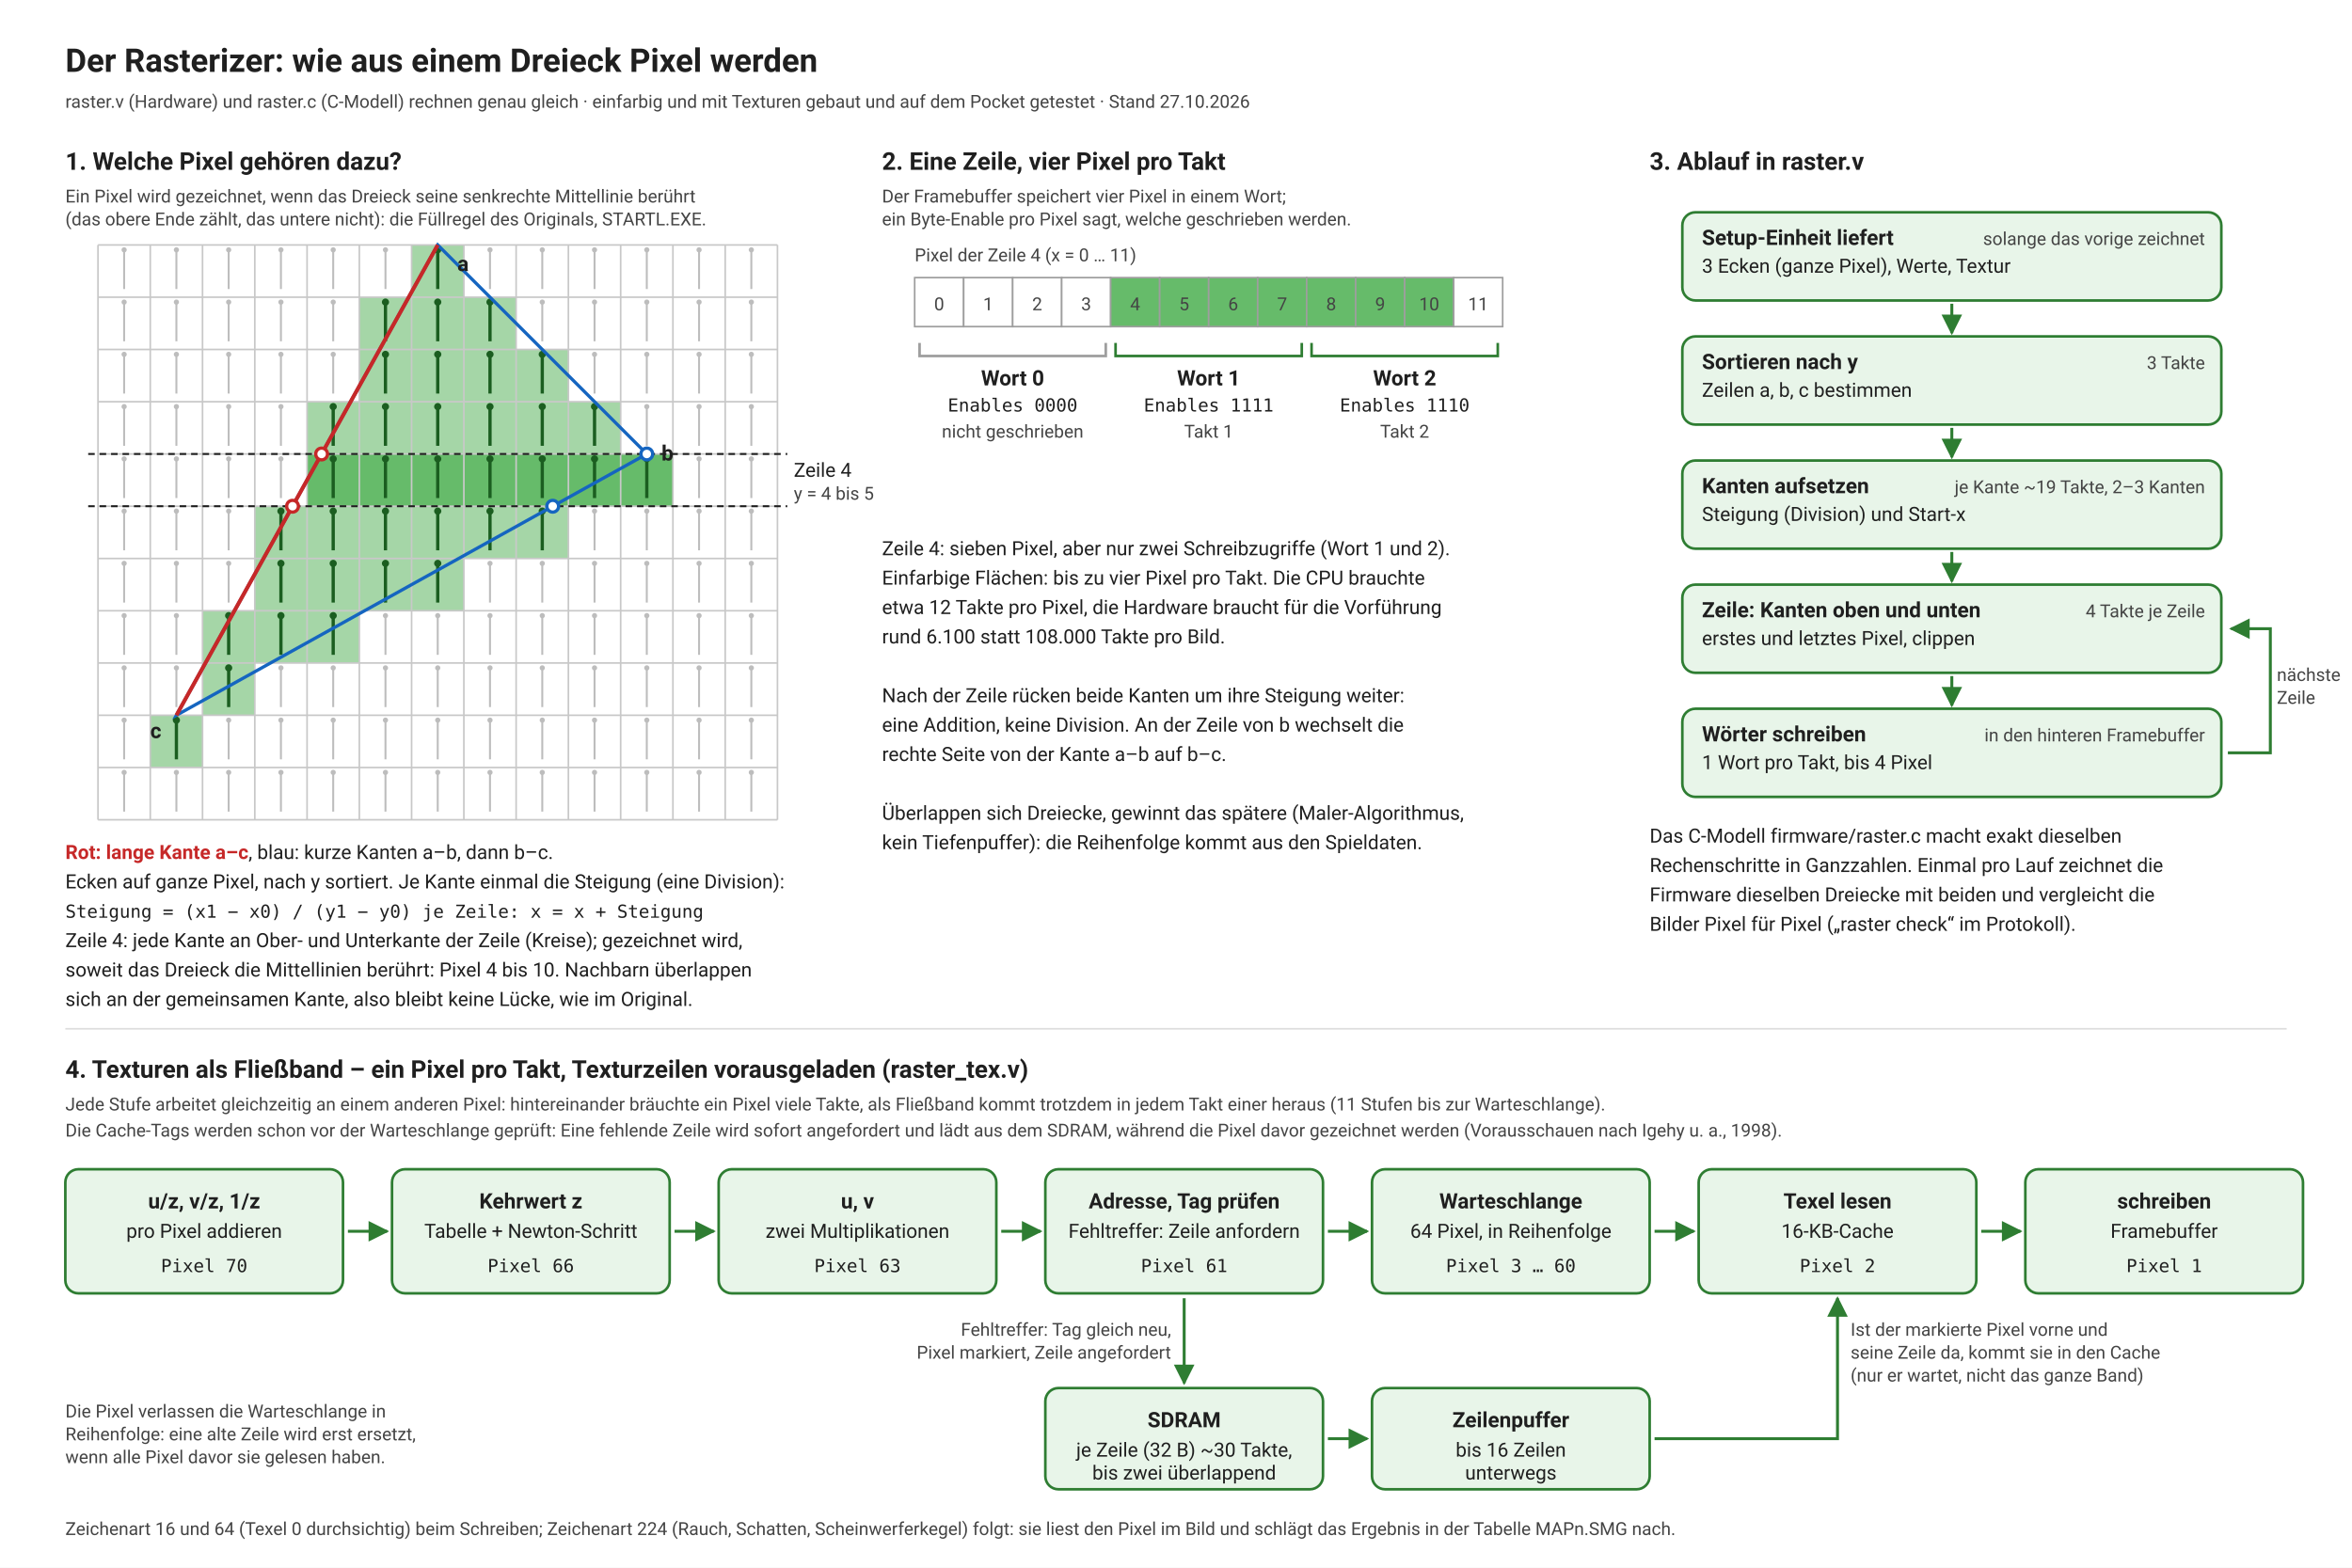
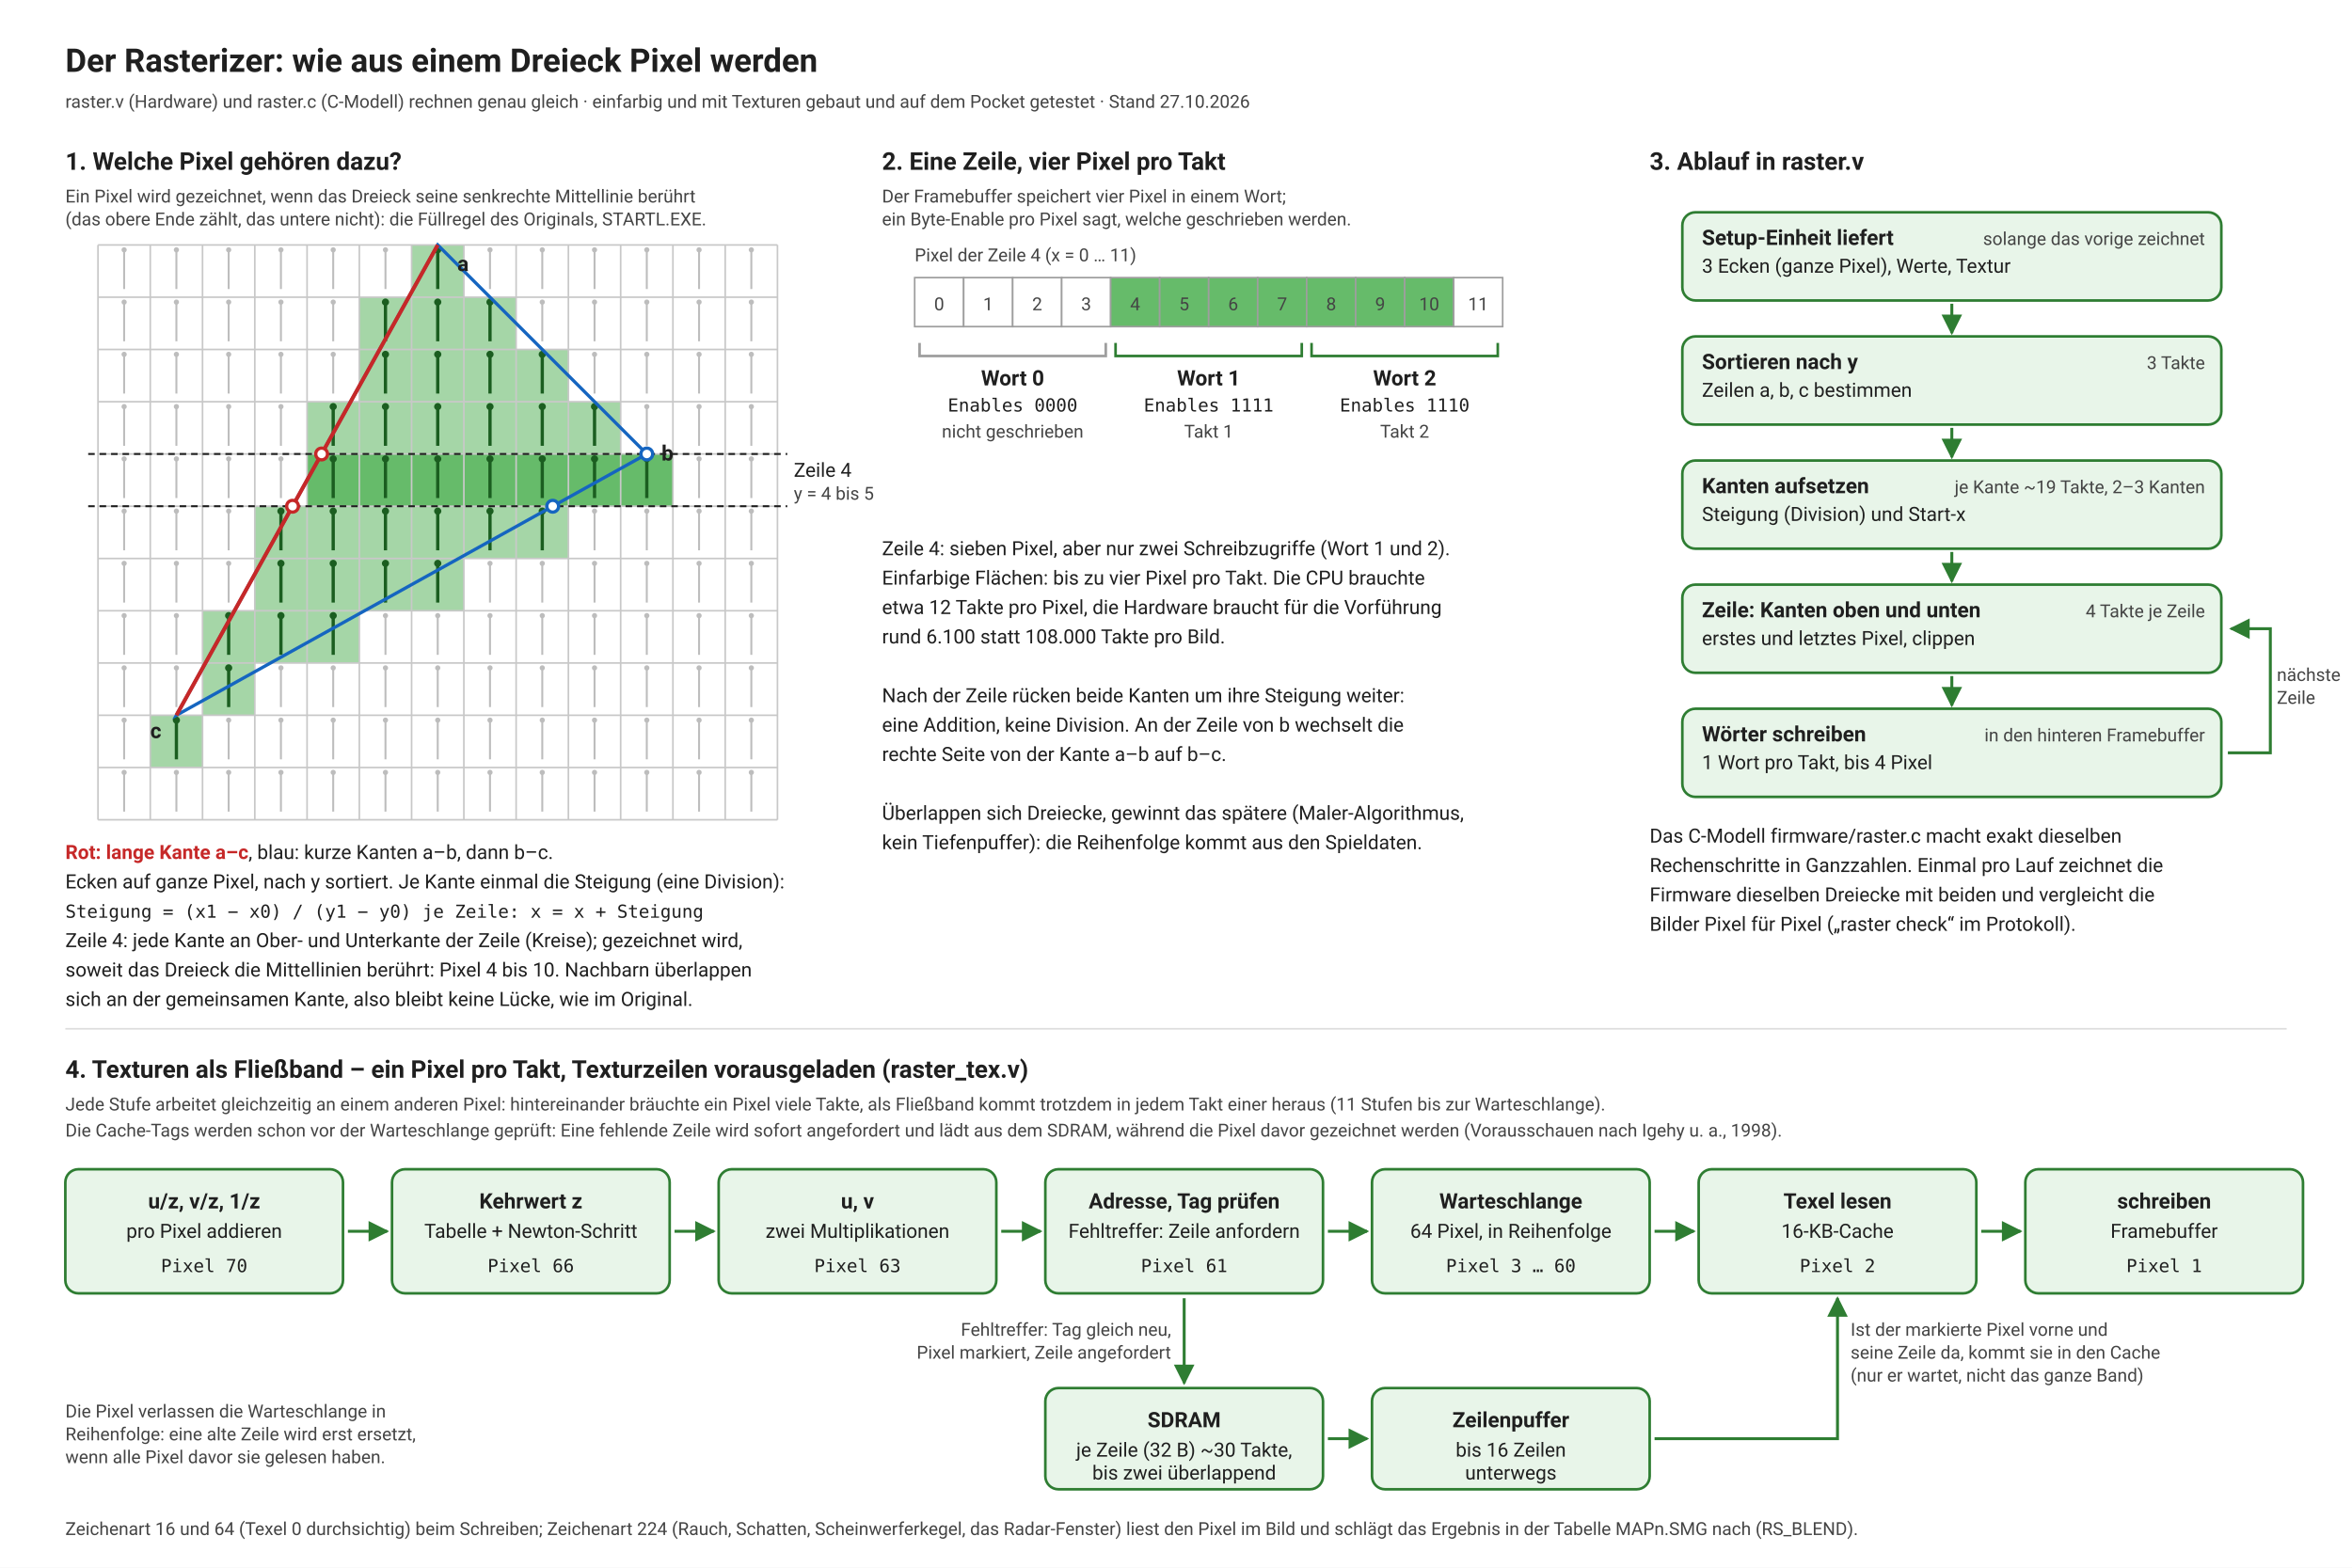
<svg xmlns="http://www.w3.org/2000/svg" viewBox="0 0 1440 960" width="1440" height="960" role="img" aria-label="So zeichnet der Rasterizer ein Dreieck: Ecken nach y sortiert, Zeile für Zeile die Kanten an Ober- und Unterkante, alle Pixel, deren Mittellinie das Dreieck berührt (die Füllregel des Originals), in Wörtern zu vier Pixeln in den Framebuffer; unten der Texturpfad als Fließband mit einem Pixel pro Takt, dessen Cache Fehltreffer schon vor einer Warteschlange erkennt und die Zeilen vorausladen lässt.">
  <defs>
    <marker id="arr" viewBox="0 0 10 10" refX="9" refY="5" markerWidth="7" markerHeight="7" orient="auto-start-reverse">
      <path d="M0,0 L10,5 L0,10 z" fill="#2e7d32" />
    </marker>
    <marker id="arrp" viewBox="0 0 10 10" refX="9" refY="5" markerWidth="7" markerHeight="7" orient="auto-start-reverse">
      <path d="M0,0 L10,5 L0,10 z" fill="#555555" />
    </marker>
  </defs>
  <style>
    text { font-family: system-ui, -apple-system, "Segoe UI", Roboto, Helvetica, Arial, sans-serif; fill: #1f1f1f; }
    .h { font-size: 20px; font-weight: 700; }
    .s { font-size: 15px; font-weight: 700; }
    .t { font-size: 13px; font-weight: 600; }
    .b { font-size: 12px; }
    .l { font-size: 11px; fill: #444444; }
    .m { font-size: 11px; font-family: ui-monospace, Consolas, monospace; fill: #1f1f1f; }
    .c { text-anchor: middle; }
    .r { text-anchor: end; }
    .built { fill: #e8f5e9; stroke: #2e7d32; stroke-width: 1.6; }
    .plan { fill: #ffffff; stroke: #555555; stroke-width: 1.4; stroke-dasharray: 6 4; }
    .grid { fill: none; stroke: #c8c8c8; stroke-width: 1; }
    .px { fill: #a5d6a7; }
    .pxh { fill: #66bb6a; }
    .tri { fill: none; stroke: #1565c0; stroke-width: 2; }
    .long { fill: none; stroke: #c62828; stroke-width: 2.4; }
    .row { stroke: #1f1f1f; stroke-width: 1.2; stroke-dasharray: 4 3; }
    .wb { fill: none; stroke: #2e7d32; stroke-width: 1.8; }
    .wp { fill: none; stroke: #555555; stroke-width: 1.4; stroke-dasharray: 6 4; }
  </style>
  <rect width="1440" height="960" fill="#ffffff" />
  <text x="40" y="44" class="h">Der Rasterizer: wie aus einem Dreieck Pixel werden</text>
  <text x="40" y="66" class="l">raster.v (Hardware) und raster.c (C-Modell) rechnen genau gleich · einfarbig und mit Texturen gebaut und auf dem Pocket getestet · Stand 27.10.2026</text>
  <text x="40" y="104" class="s">1. Welche Pixel gehören dazu?</text>
  <text x="40" y="124" class="l">Ein Pixel wird gezeichnet, wenn das Dreieck seine senkrechte Mittellinie berührt</text>
  <text x="40" y="138" class="l">(das obere Ende zählt, das untere nicht): die Füllregel des Originals, STARTL.EXE.</text>
  <rect x="252" y="150" width="32" height="32" class="px" />
  <rect x="220" y="182" width="32" height="32" class="px" />
  <rect x="252" y="182" width="32" height="32" class="px" />
  <rect x="284" y="182" width="32" height="32" class="px" />
  <rect x="220" y="214" width="32" height="32" class="px" />
  <rect x="252" y="214" width="32" height="32" class="px" />
  <rect x="284" y="214" width="32" height="32" class="px" />
  <rect x="316" y="214" width="32" height="32" class="px" />
  <rect x="188" y="246" width="32" height="32" class="px" />
  <rect x="220" y="246" width="32" height="32" class="px" />
  <rect x="252" y="246" width="32" height="32" class="px" />
  <rect x="284" y="246" width="32" height="32" class="px" />
  <rect x="316" y="246" width="32" height="32" class="px" />
  <rect x="348" y="246" width="32" height="32" class="px" />
  <rect x="188" y="278" width="32" height="32" class="pxh" />
  <rect x="220" y="278" width="32" height="32" class="pxh" />
  <rect x="252" y="278" width="32" height="32" class="pxh" />
  <rect x="284" y="278" width="32" height="32" class="pxh" />
  <rect x="316" y="278" width="32" height="32" class="pxh" />
  <rect x="348" y="278" width="32" height="32" class="pxh" />
  <rect x="380" y="278" width="32" height="32" class="pxh" />
  <rect x="156" y="310" width="32" height="32" class="px" />
  <rect x="188" y="310" width="32" height="32" class="px" />
  <rect x="220" y="310" width="32" height="32" class="px" />
  <rect x="252" y="310" width="32" height="32" class="px" />
  <rect x="284" y="310" width="32" height="32" class="px" />
  <rect x="316" y="310" width="32" height="32" class="px" />
  <rect x="156" y="342" width="32" height="32" class="px" />
  <rect x="188" y="342" width="32" height="32" class="px" />
  <rect x="220" y="342" width="32" height="32" class="px" />
  <rect x="252" y="342" width="32" height="32" class="px" />
  <rect x="124" y="374" width="32" height="32" class="px" />
  <rect x="156" y="374" width="32" height="32" class="px" />
  <rect x="188" y="374" width="32" height="32" class="px" />
  <rect x="124" y="406" width="32" height="32" class="px" />
  <rect x="92" y="438" width="32" height="32" class="px" />
  <path d="M60,150 V502 M92,150 V502 M124,150 V502 M156,150 V502 M188,150 V502 M220,150 V502 M252,150 V502 M284,150 V502 M316,150 V502 M348,150 V502 M380,150 V502 M412,150 V502 M444,150 V502 M476,150 V502 M60,150 H476 M60,182 H476 M60,214 H476 M60,246 H476 M60,278 H476 M60,310 H476 M60,342 H476 M60,374 H476 M60,406 H476 M60,438 H476 M60,470 H476 M60,502 H476" class="grid" />
  <line x1="76" y1="153" x2="76" y2="177" stroke="#bdbdbd" stroke-width="1.2" />
  <circle cx="76" cy="153" r="1.6" fill="#bdbdbd" />
  <line x1="108" y1="153" x2="108" y2="177" stroke="#bdbdbd" stroke-width="1.2" />
  <circle cx="108" cy="153" r="1.6" fill="#bdbdbd" />
  <line x1="140" y1="153" x2="140" y2="177" stroke="#bdbdbd" stroke-width="1.2" />
  <circle cx="140" cy="153" r="1.6" fill="#bdbdbd" />
  <line x1="172" y1="153" x2="172" y2="177" stroke="#bdbdbd" stroke-width="1.2" />
  <circle cx="172" cy="153" r="1.6" fill="#bdbdbd" />
  <line x1="204" y1="153" x2="204" y2="177" stroke="#bdbdbd" stroke-width="1.2" />
  <circle cx="204" cy="153" r="1.6" fill="#bdbdbd" />
  <line x1="236" y1="153" x2="236" y2="177" stroke="#bdbdbd" stroke-width="1.2" />
  <circle cx="236" cy="153" r="1.6" fill="#bdbdbd" />
  <line x1="268" y1="153" x2="268" y2="177" stroke="#1b5e20" stroke-width="2" />
  <circle cx="268" cy="153" r="2.2" fill="#1b5e20" />
  <line x1="300" y1="153" x2="300" y2="177" stroke="#bdbdbd" stroke-width="1.2" />
  <circle cx="300" cy="153" r="1.6" fill="#bdbdbd" />
  <line x1="332" y1="153" x2="332" y2="177" stroke="#bdbdbd" stroke-width="1.2" />
  <circle cx="332" cy="153" r="1.6" fill="#bdbdbd" />
  <line x1="364" y1="153" x2="364" y2="177" stroke="#bdbdbd" stroke-width="1.2" />
  <circle cx="364" cy="153" r="1.6" fill="#bdbdbd" />
  <line x1="396" y1="153" x2="396" y2="177" stroke="#bdbdbd" stroke-width="1.2" />
  <circle cx="396" cy="153" r="1.6" fill="#bdbdbd" />
  <line x1="428" y1="153" x2="428" y2="177" stroke="#bdbdbd" stroke-width="1.2" />
  <circle cx="428" cy="153" r="1.6" fill="#bdbdbd" />
  <line x1="460" y1="153" x2="460" y2="177" stroke="#bdbdbd" stroke-width="1.2" />
  <circle cx="460" cy="153" r="1.6" fill="#bdbdbd" />
  <line x1="76" y1="185" x2="76" y2="209" stroke="#bdbdbd" stroke-width="1.2" />
  <circle cx="76" cy="185" r="1.6" fill="#bdbdbd" />
  <line x1="108" y1="185" x2="108" y2="209" stroke="#bdbdbd" stroke-width="1.2" />
  <circle cx="108" cy="185" r="1.6" fill="#bdbdbd" />
  <line x1="140" y1="185" x2="140" y2="209" stroke="#bdbdbd" stroke-width="1.2" />
  <circle cx="140" cy="185" r="1.6" fill="#bdbdbd" />
  <line x1="172" y1="185" x2="172" y2="209" stroke="#bdbdbd" stroke-width="1.2" />
  <circle cx="172" cy="185" r="1.6" fill="#bdbdbd" />
  <line x1="204" y1="185" x2="204" y2="209" stroke="#bdbdbd" stroke-width="1.2" />
  <circle cx="204" cy="185" r="1.6" fill="#bdbdbd" />
  <line x1="236" y1="185" x2="236" y2="209" stroke="#1b5e20" stroke-width="2" />
  <circle cx="236" cy="185" r="2.2" fill="#1b5e20" />
  <line x1="268" y1="185" x2="268" y2="209" stroke="#1b5e20" stroke-width="2" />
  <circle cx="268" cy="185" r="2.2" fill="#1b5e20" />
  <line x1="300" y1="185" x2="300" y2="209" stroke="#1b5e20" stroke-width="2" />
  <circle cx="300" cy="185" r="2.2" fill="#1b5e20" />
  <line x1="332" y1="185" x2="332" y2="209" stroke="#bdbdbd" stroke-width="1.2" />
  <circle cx="332" cy="185" r="1.6" fill="#bdbdbd" />
  <line x1="364" y1="185" x2="364" y2="209" stroke="#bdbdbd" stroke-width="1.2" />
  <circle cx="364" cy="185" r="1.6" fill="#bdbdbd" />
  <line x1="396" y1="185" x2="396" y2="209" stroke="#bdbdbd" stroke-width="1.2" />
  <circle cx="396" cy="185" r="1.6" fill="#bdbdbd" />
  <line x1="428" y1="185" x2="428" y2="209" stroke="#bdbdbd" stroke-width="1.2" />
  <circle cx="428" cy="185" r="1.6" fill="#bdbdbd" />
  <line x1="460" y1="185" x2="460" y2="209" stroke="#bdbdbd" stroke-width="1.2" />
  <circle cx="460" cy="185" r="1.6" fill="#bdbdbd" />
  <line x1="76" y1="217" x2="76" y2="241" stroke="#bdbdbd" stroke-width="1.2" />
  <circle cx="76" cy="217" r="1.6" fill="#bdbdbd" />
  <line x1="108" y1="217" x2="108" y2="241" stroke="#bdbdbd" stroke-width="1.2" />
  <circle cx="108" cy="217" r="1.6" fill="#bdbdbd" />
  <line x1="140" y1="217" x2="140" y2="241" stroke="#bdbdbd" stroke-width="1.2" />
  <circle cx="140" cy="217" r="1.6" fill="#bdbdbd" />
  <line x1="172" y1="217" x2="172" y2="241" stroke="#bdbdbd" stroke-width="1.2" />
  <circle cx="172" cy="217" r="1.6" fill="#bdbdbd" />
  <line x1="204" y1="217" x2="204" y2="241" stroke="#bdbdbd" stroke-width="1.2" />
  <circle cx="204" cy="217" r="1.6" fill="#bdbdbd" />
  <line x1="236" y1="217" x2="236" y2="241" stroke="#1b5e20" stroke-width="2" />
  <circle cx="236" cy="217" r="2.2" fill="#1b5e20" />
  <line x1="268" y1="217" x2="268" y2="241" stroke="#1b5e20" stroke-width="2" />
  <circle cx="268" cy="217" r="2.2" fill="#1b5e20" />
  <line x1="300" y1="217" x2="300" y2="241" stroke="#1b5e20" stroke-width="2" />
  <circle cx="300" cy="217" r="2.2" fill="#1b5e20" />
  <line x1="332" y1="217" x2="332" y2="241" stroke="#1b5e20" stroke-width="2" />
  <circle cx="332" cy="217" r="2.2" fill="#1b5e20" />
  <line x1="364" y1="217" x2="364" y2="241" stroke="#bdbdbd" stroke-width="1.2" />
  <circle cx="364" cy="217" r="1.6" fill="#bdbdbd" />
  <line x1="396" y1="217" x2="396" y2="241" stroke="#bdbdbd" stroke-width="1.2" />
  <circle cx="396" cy="217" r="1.6" fill="#bdbdbd" />
  <line x1="428" y1="217" x2="428" y2="241" stroke="#bdbdbd" stroke-width="1.2" />
  <circle cx="428" cy="217" r="1.6" fill="#bdbdbd" />
  <line x1="460" y1="217" x2="460" y2="241" stroke="#bdbdbd" stroke-width="1.2" />
  <circle cx="460" cy="217" r="1.6" fill="#bdbdbd" />
  <line x1="76" y1="249" x2="76" y2="273" stroke="#bdbdbd" stroke-width="1.2" />
  <circle cx="76" cy="249" r="1.6" fill="#bdbdbd" />
  <line x1="108" y1="249" x2="108" y2="273" stroke="#bdbdbd" stroke-width="1.2" />
  <circle cx="108" cy="249" r="1.6" fill="#bdbdbd" />
  <line x1="140" y1="249" x2="140" y2="273" stroke="#bdbdbd" stroke-width="1.2" />
  <circle cx="140" cy="249" r="1.6" fill="#bdbdbd" />
  <line x1="172" y1="249" x2="172" y2="273" stroke="#bdbdbd" stroke-width="1.2" />
  <circle cx="172" cy="249" r="1.6" fill="#bdbdbd" />
  <line x1="204" y1="249" x2="204" y2="273" stroke="#1b5e20" stroke-width="2" />
  <circle cx="204" cy="249" r="2.2" fill="#1b5e20" />
  <line x1="236" y1="249" x2="236" y2="273" stroke="#1b5e20" stroke-width="2" />
  <circle cx="236" cy="249" r="2.2" fill="#1b5e20" />
  <line x1="268" y1="249" x2="268" y2="273" stroke="#1b5e20" stroke-width="2" />
  <circle cx="268" cy="249" r="2.2" fill="#1b5e20" />
  <line x1="300" y1="249" x2="300" y2="273" stroke="#1b5e20" stroke-width="2" />
  <circle cx="300" cy="249" r="2.2" fill="#1b5e20" />
  <line x1="332" y1="249" x2="332" y2="273" stroke="#1b5e20" stroke-width="2" />
  <circle cx="332" cy="249" r="2.2" fill="#1b5e20" />
  <line x1="364" y1="249" x2="364" y2="273" stroke="#1b5e20" stroke-width="2" />
  <circle cx="364" cy="249" r="2.2" fill="#1b5e20" />
  <line x1="396" y1="249" x2="396" y2="273" stroke="#bdbdbd" stroke-width="1.2" />
  <circle cx="396" cy="249" r="1.6" fill="#bdbdbd" />
  <line x1="428" y1="249" x2="428" y2="273" stroke="#bdbdbd" stroke-width="1.2" />
  <circle cx="428" cy="249" r="1.6" fill="#bdbdbd" />
  <line x1="460" y1="249" x2="460" y2="273" stroke="#bdbdbd" stroke-width="1.2" />
  <circle cx="460" cy="249" r="1.6" fill="#bdbdbd" />
  <line x1="76" y1="281" x2="76" y2="305" stroke="#bdbdbd" stroke-width="1.2" />
  <circle cx="76" cy="281" r="1.6" fill="#bdbdbd" />
  <line x1="108" y1="281" x2="108" y2="305" stroke="#bdbdbd" stroke-width="1.2" />
  <circle cx="108" cy="281" r="1.6" fill="#bdbdbd" />
  <line x1="140" y1="281" x2="140" y2="305" stroke="#bdbdbd" stroke-width="1.2" />
  <circle cx="140" cy="281" r="1.6" fill="#bdbdbd" />
  <line x1="172" y1="281" x2="172" y2="305" stroke="#bdbdbd" stroke-width="1.2" />
  <circle cx="172" cy="281" r="1.6" fill="#bdbdbd" />
  <line x1="204" y1="281" x2="204" y2="305" stroke="#1b5e20" stroke-width="2" />
  <circle cx="204" cy="281" r="2.2" fill="#1b5e20" />
  <line x1="236" y1="281" x2="236" y2="305" stroke="#1b5e20" stroke-width="2" />
  <circle cx="236" cy="281" r="2.2" fill="#1b5e20" />
  <line x1="268" y1="281" x2="268" y2="305" stroke="#1b5e20" stroke-width="2" />
  <circle cx="268" cy="281" r="2.2" fill="#1b5e20" />
  <line x1="300" y1="281" x2="300" y2="305" stroke="#1b5e20" stroke-width="2" />
  <circle cx="300" cy="281" r="2.2" fill="#1b5e20" />
  <line x1="332" y1="281" x2="332" y2="305" stroke="#1b5e20" stroke-width="2" />
  <circle cx="332" cy="281" r="2.2" fill="#1b5e20" />
  <line x1="364" y1="281" x2="364" y2="305" stroke="#1b5e20" stroke-width="2" />
  <circle cx="364" cy="281" r="2.2" fill="#1b5e20" />
  <line x1="396" y1="281" x2="396" y2="305" stroke="#1b5e20" stroke-width="2" />
  <circle cx="396" cy="281" r="2.2" fill="#1b5e20" />
  <line x1="428" y1="281" x2="428" y2="305" stroke="#bdbdbd" stroke-width="1.2" />
  <circle cx="428" cy="281" r="1.6" fill="#bdbdbd" />
  <line x1="460" y1="281" x2="460" y2="305" stroke="#bdbdbd" stroke-width="1.2" />
  <circle cx="460" cy="281" r="1.6" fill="#bdbdbd" />
  <line x1="76" y1="313" x2="76" y2="337" stroke="#bdbdbd" stroke-width="1.2" />
  <circle cx="76" cy="313" r="1.6" fill="#bdbdbd" />
  <line x1="108" y1="313" x2="108" y2="337" stroke="#bdbdbd" stroke-width="1.2" />
  <circle cx="108" cy="313" r="1.6" fill="#bdbdbd" />
  <line x1="140" y1="313" x2="140" y2="337" stroke="#bdbdbd" stroke-width="1.2" />
  <circle cx="140" cy="313" r="1.6" fill="#bdbdbd" />
  <line x1="172" y1="313" x2="172" y2="337" stroke="#1b5e20" stroke-width="2" />
  <circle cx="172" cy="313" r="2.2" fill="#1b5e20" />
  <line x1="204" y1="313" x2="204" y2="337" stroke="#1b5e20" stroke-width="2" />
  <circle cx="204" cy="313" r="2.2" fill="#1b5e20" />
  <line x1="236" y1="313" x2="236" y2="337" stroke="#1b5e20" stroke-width="2" />
  <circle cx="236" cy="313" r="2.2" fill="#1b5e20" />
  <line x1="268" y1="313" x2="268" y2="337" stroke="#1b5e20" stroke-width="2" />
  <circle cx="268" cy="313" r="2.2" fill="#1b5e20" />
  <line x1="300" y1="313" x2="300" y2="337" stroke="#1b5e20" stroke-width="2" />
  <circle cx="300" cy="313" r="2.2" fill="#1b5e20" />
  <line x1="332" y1="313" x2="332" y2="337" stroke="#1b5e20" stroke-width="2" />
  <circle cx="332" cy="313" r="2.2" fill="#1b5e20" />
  <line x1="364" y1="313" x2="364" y2="337" stroke="#bdbdbd" stroke-width="1.2" />
  <circle cx="364" cy="313" r="1.6" fill="#bdbdbd" />
  <line x1="396" y1="313" x2="396" y2="337" stroke="#bdbdbd" stroke-width="1.2" />
  <circle cx="396" cy="313" r="1.6" fill="#bdbdbd" />
  <line x1="428" y1="313" x2="428" y2="337" stroke="#bdbdbd" stroke-width="1.2" />
  <circle cx="428" cy="313" r="1.6" fill="#bdbdbd" />
  <line x1="460" y1="313" x2="460" y2="337" stroke="#bdbdbd" stroke-width="1.2" />
  <circle cx="460" cy="313" r="1.6" fill="#bdbdbd" />
  <line x1="76" y1="345" x2="76" y2="369" stroke="#bdbdbd" stroke-width="1.2" />
  <circle cx="76" cy="345" r="1.6" fill="#bdbdbd" />
  <line x1="108" y1="345" x2="108" y2="369" stroke="#bdbdbd" stroke-width="1.2" />
  <circle cx="108" cy="345" r="1.6" fill="#bdbdbd" />
  <line x1="140" y1="345" x2="140" y2="369" stroke="#bdbdbd" stroke-width="1.2" />
  <circle cx="140" cy="345" r="1.6" fill="#bdbdbd" />
  <line x1="172" y1="345" x2="172" y2="369" stroke="#1b5e20" stroke-width="2" />
  <circle cx="172" cy="345" r="2.2" fill="#1b5e20" />
  <line x1="204" y1="345" x2="204" y2="369" stroke="#1b5e20" stroke-width="2" />
  <circle cx="204" cy="345" r="2.2" fill="#1b5e20" />
  <line x1="236" y1="345" x2="236" y2="369" stroke="#1b5e20" stroke-width="2" />
  <circle cx="236" cy="345" r="2.2" fill="#1b5e20" />
  <line x1="268" y1="345" x2="268" y2="369" stroke="#1b5e20" stroke-width="2" />
  <circle cx="268" cy="345" r="2.2" fill="#1b5e20" />
  <line x1="300" y1="345" x2="300" y2="369" stroke="#bdbdbd" stroke-width="1.2" />
  <circle cx="300" cy="345" r="1.6" fill="#bdbdbd" />
  <line x1="332" y1="345" x2="332" y2="369" stroke="#bdbdbd" stroke-width="1.2" />
  <circle cx="332" cy="345" r="1.6" fill="#bdbdbd" />
  <line x1="364" y1="345" x2="364" y2="369" stroke="#bdbdbd" stroke-width="1.2" />
  <circle cx="364" cy="345" r="1.6" fill="#bdbdbd" />
  <line x1="396" y1="345" x2="396" y2="369" stroke="#bdbdbd" stroke-width="1.2" />
  <circle cx="396" cy="345" r="1.6" fill="#bdbdbd" />
  <line x1="428" y1="345" x2="428" y2="369" stroke="#bdbdbd" stroke-width="1.2" />
  <circle cx="428" cy="345" r="1.6" fill="#bdbdbd" />
  <line x1="460" y1="345" x2="460" y2="369" stroke="#bdbdbd" stroke-width="1.2" />
  <circle cx="460" cy="345" r="1.6" fill="#bdbdbd" />
  <line x1="76" y1="377" x2="76" y2="401" stroke="#bdbdbd" stroke-width="1.2" />
  <circle cx="76" cy="377" r="1.6" fill="#bdbdbd" />
  <line x1="108" y1="377" x2="108" y2="401" stroke="#bdbdbd" stroke-width="1.2" />
  <circle cx="108" cy="377" r="1.6" fill="#bdbdbd" />
  <line x1="140" y1="377" x2="140" y2="401" stroke="#1b5e20" stroke-width="2" />
  <circle cx="140" cy="377" r="2.2" fill="#1b5e20" />
  <line x1="172" y1="377" x2="172" y2="401" stroke="#1b5e20" stroke-width="2" />
  <circle cx="172" cy="377" r="2.2" fill="#1b5e20" />
  <line x1="204" y1="377" x2="204" y2="401" stroke="#1b5e20" stroke-width="2" />
  <circle cx="204" cy="377" r="2.2" fill="#1b5e20" />
  <line x1="236" y1="377" x2="236" y2="401" stroke="#bdbdbd" stroke-width="1.2" />
  <circle cx="236" cy="377" r="1.6" fill="#bdbdbd" />
  <line x1="268" y1="377" x2="268" y2="401" stroke="#bdbdbd" stroke-width="1.2" />
  <circle cx="268" cy="377" r="1.6" fill="#bdbdbd" />
  <line x1="300" y1="377" x2="300" y2="401" stroke="#bdbdbd" stroke-width="1.2" />
  <circle cx="300" cy="377" r="1.6" fill="#bdbdbd" />
  <line x1="332" y1="377" x2="332" y2="401" stroke="#bdbdbd" stroke-width="1.2" />
  <circle cx="332" cy="377" r="1.6" fill="#bdbdbd" />
  <line x1="364" y1="377" x2="364" y2="401" stroke="#bdbdbd" stroke-width="1.2" />
  <circle cx="364" cy="377" r="1.6" fill="#bdbdbd" />
  <line x1="396" y1="377" x2="396" y2="401" stroke="#bdbdbd" stroke-width="1.2" />
  <circle cx="396" cy="377" r="1.6" fill="#bdbdbd" />
  <line x1="428" y1="377" x2="428" y2="401" stroke="#bdbdbd" stroke-width="1.2" />
  <circle cx="428" cy="377" r="1.6" fill="#bdbdbd" />
  <line x1="460" y1="377" x2="460" y2="401" stroke="#bdbdbd" stroke-width="1.2" />
  <circle cx="460" cy="377" r="1.6" fill="#bdbdbd" />
  <line x1="76" y1="409" x2="76" y2="433" stroke="#bdbdbd" stroke-width="1.2" />
  <circle cx="76" cy="409" r="1.6" fill="#bdbdbd" />
  <line x1="108" y1="409" x2="108" y2="433" stroke="#bdbdbd" stroke-width="1.2" />
  <circle cx="108" cy="409" r="1.6" fill="#bdbdbd" />
  <line x1="140" y1="409" x2="140" y2="433" stroke="#1b5e20" stroke-width="2" />
  <circle cx="140" cy="409" r="2.2" fill="#1b5e20" />
  <line x1="172" y1="409" x2="172" y2="433" stroke="#bdbdbd" stroke-width="1.2" />
  <circle cx="172" cy="409" r="1.6" fill="#bdbdbd" />
  <line x1="204" y1="409" x2="204" y2="433" stroke="#bdbdbd" stroke-width="1.2" />
  <circle cx="204" cy="409" r="1.6" fill="#bdbdbd" />
  <line x1="236" y1="409" x2="236" y2="433" stroke="#bdbdbd" stroke-width="1.2" />
  <circle cx="236" cy="409" r="1.6" fill="#bdbdbd" />
  <line x1="268" y1="409" x2="268" y2="433" stroke="#bdbdbd" stroke-width="1.2" />
  <circle cx="268" cy="409" r="1.6" fill="#bdbdbd" />
  <line x1="300" y1="409" x2="300" y2="433" stroke="#bdbdbd" stroke-width="1.2" />
  <circle cx="300" cy="409" r="1.6" fill="#bdbdbd" />
  <line x1="332" y1="409" x2="332" y2="433" stroke="#bdbdbd" stroke-width="1.2" />
  <circle cx="332" cy="409" r="1.6" fill="#bdbdbd" />
  <line x1="364" y1="409" x2="364" y2="433" stroke="#bdbdbd" stroke-width="1.2" />
  <circle cx="364" cy="409" r="1.6" fill="#bdbdbd" />
  <line x1="396" y1="409" x2="396" y2="433" stroke="#bdbdbd" stroke-width="1.2" />
  <circle cx="396" cy="409" r="1.6" fill="#bdbdbd" />
  <line x1="428" y1="409" x2="428" y2="433" stroke="#bdbdbd" stroke-width="1.2" />
  <circle cx="428" cy="409" r="1.6" fill="#bdbdbd" />
  <line x1="460" y1="409" x2="460" y2="433" stroke="#bdbdbd" stroke-width="1.2" />
  <circle cx="460" cy="409" r="1.6" fill="#bdbdbd" />
  <line x1="76" y1="441" x2="76" y2="465" stroke="#bdbdbd" stroke-width="1.2" />
  <circle cx="76" cy="441" r="1.6" fill="#bdbdbd" />
  <line x1="108" y1="441" x2="108" y2="465" stroke="#1b5e20" stroke-width="2" />
  <circle cx="108" cy="441" r="2.2" fill="#1b5e20" />
  <line x1="140" y1="441" x2="140" y2="465" stroke="#bdbdbd" stroke-width="1.2" />
  <circle cx="140" cy="441" r="1.6" fill="#bdbdbd" />
  <line x1="172" y1="441" x2="172" y2="465" stroke="#bdbdbd" stroke-width="1.2" />
  <circle cx="172" cy="441" r="1.6" fill="#bdbdbd" />
  <line x1="204" y1="441" x2="204" y2="465" stroke="#bdbdbd" stroke-width="1.2" />
  <circle cx="204" cy="441" r="1.6" fill="#bdbdbd" />
  <line x1="236" y1="441" x2="236" y2="465" stroke="#bdbdbd" stroke-width="1.2" />
  <circle cx="236" cy="441" r="1.6" fill="#bdbdbd" />
  <line x1="268" y1="441" x2="268" y2="465" stroke="#bdbdbd" stroke-width="1.2" />
  <circle cx="268" cy="441" r="1.6" fill="#bdbdbd" />
  <line x1="300" y1="441" x2="300" y2="465" stroke="#bdbdbd" stroke-width="1.2" />
  <circle cx="300" cy="441" r="1.6" fill="#bdbdbd" />
  <line x1="332" y1="441" x2="332" y2="465" stroke="#bdbdbd" stroke-width="1.2" />
  <circle cx="332" cy="441" r="1.6" fill="#bdbdbd" />
  <line x1="364" y1="441" x2="364" y2="465" stroke="#bdbdbd" stroke-width="1.2" />
  <circle cx="364" cy="441" r="1.6" fill="#bdbdbd" />
  <line x1="396" y1="441" x2="396" y2="465" stroke="#bdbdbd" stroke-width="1.2" />
  <circle cx="396" cy="441" r="1.6" fill="#bdbdbd" />
  <line x1="428" y1="441" x2="428" y2="465" stroke="#bdbdbd" stroke-width="1.2" />
  <circle cx="428" cy="441" r="1.6" fill="#bdbdbd" />
  <line x1="460" y1="441" x2="460" y2="465" stroke="#bdbdbd" stroke-width="1.2" />
  <circle cx="460" cy="441" r="1.6" fill="#bdbdbd" />
  <line x1="76" y1="473" x2="76" y2="497" stroke="#bdbdbd" stroke-width="1.2" />
  <circle cx="76" cy="473" r="1.6" fill="#bdbdbd" />
  <line x1="108" y1="473" x2="108" y2="497" stroke="#bdbdbd" stroke-width="1.2" />
  <circle cx="108" cy="473" r="1.6" fill="#bdbdbd" />
  <line x1="140" y1="473" x2="140" y2="497" stroke="#bdbdbd" stroke-width="1.2" />
  <circle cx="140" cy="473" r="1.6" fill="#bdbdbd" />
  <line x1="172" y1="473" x2="172" y2="497" stroke="#bdbdbd" stroke-width="1.2" />
  <circle cx="172" cy="473" r="1.6" fill="#bdbdbd" />
  <line x1="204" y1="473" x2="204" y2="497" stroke="#bdbdbd" stroke-width="1.2" />
  <circle cx="204" cy="473" r="1.6" fill="#bdbdbd" />
  <line x1="236" y1="473" x2="236" y2="497" stroke="#bdbdbd" stroke-width="1.2" />
  <circle cx="236" cy="473" r="1.6" fill="#bdbdbd" />
  <line x1="268" y1="473" x2="268" y2="497" stroke="#bdbdbd" stroke-width="1.2" />
  <circle cx="268" cy="473" r="1.6" fill="#bdbdbd" />
  <line x1="300" y1="473" x2="300" y2="497" stroke="#bdbdbd" stroke-width="1.2" />
  <circle cx="300" cy="473" r="1.6" fill="#bdbdbd" />
  <line x1="332" y1="473" x2="332" y2="497" stroke="#bdbdbd" stroke-width="1.2" />
  <circle cx="332" cy="473" r="1.6" fill="#bdbdbd" />
  <line x1="364" y1="473" x2="364" y2="497" stroke="#bdbdbd" stroke-width="1.2" />
  <circle cx="364" cy="473" r="1.6" fill="#bdbdbd" />
  <line x1="396" y1="473" x2="396" y2="497" stroke="#bdbdbd" stroke-width="1.2" />
  <circle cx="396" cy="473" r="1.6" fill="#bdbdbd" />
  <line x1="428" y1="473" x2="428" y2="497" stroke="#bdbdbd" stroke-width="1.2" />
  <circle cx="428" cy="473" r="1.6" fill="#bdbdbd" />
  <line x1="460" y1="473" x2="460" y2="497" stroke="#bdbdbd" stroke-width="1.2" />
  <circle cx="460" cy="473" r="1.6" fill="#bdbdbd" />
  <path d="M268,150 L396,278 L108,438 Z" class="tri" />
  <path d="M268,150 L108,438" class="long" />
  <text x="280" y="166" class="t">a</text>
  <text x="405" y="282" class="t">b</text>
  <text x="92" y="452" class="t">c</text>
  <line x1="54" y1="278" x2="482" y2="278" class="row" />
  <line x1="54" y1="310" x2="482" y2="310" class="row" />
  <text x="486" y="292" class="b">Zeile 4</text>
  <text x="486" y="306" class="l">y = 4 bis 5</text>
  <circle cx="196.9" cy="278" r="3.6" fill="#ffffff" stroke="#c62828" stroke-width="2" />
  <circle cx="179.1" cy="310" r="3.6" fill="#ffffff" stroke="#c62828" stroke-width="2" />
  <circle cx="396.0" cy="278" r="3.6" fill="#ffffff" stroke="#1565c0" stroke-width="2" />
  <circle cx="338.4" cy="310" r="3.6" fill="#ffffff" stroke="#1565c0" stroke-width="2" />
  <text x="40" y="526" class="b">
    <tspan fill="#c62828" font-weight="600">Rot: lange Kante a–c</tspan>, blau: kurze Kanten a–b, dann b–c.</text>
  <text x="40" y="544" class="b">Ecken auf ganze Pixel, nach y sortiert. Je Kante einmal die Steigung (eine Division):</text>
  <text x="40" y="562" class="m">Steigung = (x1 − x0) / (y1 − y0)   je Zeile: x = x + Steigung</text>
  <text x="40" y="580" class="b">Zeile 4: jede Kante an Ober- und Unterkante der Zeile (Kreise); gezeichnet wird,</text>
  <text x="40" y="598" class="b">soweit das Dreieck die Mittellinien berührt: Pixel 4 bis 10. Nachbarn überlappen</text>
  <text x="40" y="616" class="b">sich an der gemeinsamen Kante, also bleibt keine Lücke, wie im Original.</text>
  <text x="540" y="104" class="s">2. Eine Zeile, vier Pixel pro Takt</text>
  <text x="540" y="124" class="l">Der Framebuffer speichert vier Pixel in einem Wort;</text>
  <text x="540" y="138" class="l">ein Byte-Enable pro Pixel sagt, welche geschrieben werden.</text>
  <rect x="560" y="170" width="30" height="30" fill="#ffffff" stroke="#9e9e9e" stroke-width="1" />
  <text x="575.0" y="190" class="l c">0</text>
  <rect x="590" y="170" width="30" height="30" fill="#ffffff" stroke="#9e9e9e" stroke-width="1" />
  <text x="605.0" y="190" class="l c">1</text>
  <rect x="620" y="170" width="30" height="30" fill="#ffffff" stroke="#9e9e9e" stroke-width="1" />
  <text x="635.0" y="190" class="l c">2</text>
  <rect x="650" y="170" width="30" height="30" fill="#ffffff" stroke="#9e9e9e" stroke-width="1" />
  <text x="665.0" y="190" class="l c">3</text>
  <rect x="680" y="170" width="30" height="30" fill="#66bb6a" stroke="#9e9e9e" stroke-width="1" />
  <text x="695.0" y="190" class="l c">4</text>
  <rect x="710" y="170" width="30" height="30" fill="#66bb6a" stroke="#9e9e9e" stroke-width="1" />
  <text x="725.0" y="190" class="l c">5</text>
  <rect x="740" y="170" width="30" height="30" fill="#66bb6a" stroke="#9e9e9e" stroke-width="1" />
  <text x="755.0" y="190" class="l c">6</text>
  <rect x="770" y="170" width="30" height="30" fill="#66bb6a" stroke="#9e9e9e" stroke-width="1" />
  <text x="785.0" y="190" class="l c">7</text>
  <rect x="800" y="170" width="30" height="30" fill="#66bb6a" stroke="#9e9e9e" stroke-width="1" />
  <text x="815.0" y="190" class="l c">8</text>
  <rect x="830" y="170" width="30" height="30" fill="#66bb6a" stroke="#9e9e9e" stroke-width="1" />
  <text x="845.0" y="190" class="l c">9</text>
  <rect x="860" y="170" width="30" height="30" fill="#66bb6a" stroke="#9e9e9e" stroke-width="1" />
  <text x="875.0" y="190" class="l c">10</text>
  <rect x="890" y="170" width="30" height="30" fill="#ffffff" stroke="#9e9e9e" stroke-width="1" />
  <text x="905.0" y="190" class="l c">11</text>
  <text x="560" y="160" class="l">Pixel der Zeile 4 (x = 0 … 11)</text>
  <path d="M563,210 v8 h114 v-8" fill="none" stroke="#9e9e9e" stroke-width="1.6" />
  <text x="620" y="236" class="t c">Wort 0</text>
  <text x="620" y="252" class="m c">Enables 0000</text>
  <text x="620" y="268" class="l c">nicht geschrieben</text>
  <path d="M683,210 v8 h114 v-8" fill="none" stroke="#2e7d32" stroke-width="1.6" />
  <text x="740" y="236" class="t c">Wort 1</text>
  <text x="740" y="252" class="m c">Enables 1111</text>
  <text x="740" y="268" class="l c">Takt 1</text>
  <path d="M803,210 v8 h114 v-8" fill="none" stroke="#2e7d32" stroke-width="1.6" />
  <text x="860" y="236" class="t c">Wort 2</text>
  <text x="860" y="252" class="m c">Enables 1110</text>
  <text x="860" y="268" class="l c">Takt 2</text>
  <text x="540" y="340" class="b">Zeile 4: sieben Pixel, aber nur zwei Schreibzugriffe (Wort 1 und 2).</text>
  <text x="540" y="358" class="b">Einfarbige Flächen: bis zu vier Pixel pro Takt. Die CPU brauchte</text>
  <text x="540" y="376" class="b">etwa 12 Takte pro Pixel, die Hardware braucht für die Vorführung</text>
  <text x="540" y="394" class="b">rund 6.100 statt 108.000 Takte pro Bild.</text>
  <text x="540" y="412" class="b" />
  <text x="540" y="430" class="b">Nach der Zeile rücken beide Kanten um ihre Steigung weiter:</text>
  <text x="540" y="448" class="b">eine Addition, keine Division. An der Zeile von b wechselt die</text>
  <text x="540" y="466" class="b">rechte Seite von der Kante a–b auf b–c.</text>
  <text x="540" y="484" class="b" />
  <text x="540" y="502" class="b">Überlappen sich Dreiecke, gewinnt das spätere (Maler-Algorithmus,</text>
  <text x="540" y="520" class="b">kein Tiefenpuffer): die Reihenfolge kommt aus den Spieldaten.</text>
  <text x="1010" y="104" class="s">3. Ablauf in raster.v</text>
  <rect x="1030" y="130" width="330" height="54" rx="8" class="built" />
  <text x="1042" y="150" class="t">Setup-Einheit liefert</text>
  <text x="1042" y="167" class="b">3 Ecken (ganze Pixel), Werte, Textur</text>
  <text x="1350" y="150" class="l r">solange das vorige zeichnet</text>
  <rect x="1030" y="206" width="330" height="54" rx="8" class="built" />
  <text x="1042" y="226" class="t">Sortieren nach y</text>
  <text x="1042" y="243" class="b">Zeilen a, b, c bestimmen</text>
  <text x="1350" y="226" class="l r">3 Takte</text>
  <path d="M1195.0,186 V204" class="wb" marker-end="url(#arr)" />
  <rect x="1030" y="282" width="330" height="54" rx="8" class="built" />
  <text x="1042" y="302" class="t">Kanten aufsetzen</text>
  <text x="1042" y="319" class="b">Steigung (Division) und Start-x</text>
  <text x="1350" y="302" class="l r">je Kante ~19 Takte, 2–3 Kanten</text>
  <path d="M1195.0,262 V280" class="wb" marker-end="url(#arr)" />
  <rect x="1030" y="358" width="330" height="54" rx="8" class="built" />
  <text x="1042" y="378" class="t">Zeile: Kanten oben und unten</text>
  <text x="1042" y="395" class="b">erstes und letztes Pixel, clippen</text>
  <text x="1350" y="378" class="l r">4 Takte je Zeile</text>
  <path d="M1195.0,338 V356" class="wb" marker-end="url(#arr)" />
  <rect x="1030" y="434" width="330" height="54" rx="8" class="built" />
  <text x="1042" y="454" class="t">Wörter schreiben</text>
  <text x="1042" y="471" class="b">1 Wort pro Takt, bis 4 Pixel</text>
  <text x="1350" y="454" class="l r">in den hinteren Framebuffer</text>
  <path d="M1195.0,414 V432" class="wb" marker-end="url(#arr)" />
  <path d="M1364,461.0 H1390 V385.0 H1366" class="wb" marker-end="url(#arr)" />
  <text x="1394" y="417.0" class="l">nächste</text>
  <text x="1394" y="431.0" class="l">Zeile</text>
  <text x="1010" y="516" class="b">Das C-Modell firmware/raster.c macht exakt dieselben</text>
  <text x="1010" y="534" class="b">Rechenschritte in Ganzzahlen. Einmal pro Lauf zeichnet die</text>
  <text x="1010" y="552" class="b">Firmware dieselben Dreiecke mit beiden und vergleicht die</text>
  <text x="1010" y="570" class="b">Bilder Pixel für Pixel („raster check“ im Protokoll).</text>
  <line x1="40" y1="630" x2="1400" y2="630" stroke="#dddddd" stroke-width="1" />
  <text x="40" y="660" class="s">4. Texturen als Fließband – ein Pixel pro Takt, Texturzeilen vorausgeladen (raster_tex.v)</text>
  <text x="40" y="680" class="l">Jede Stufe arbeitet gleichzeitig an einem anderen Pixel: hintereinander bräuchte ein Pixel viele Takte, als Fließband kommt trotzdem in jedem Takt einer heraus (11 Stufen bis zur Warteschlange).</text>
  <text x="40" y="696" class="l">Die Cache-Tags werden schon vor der Warteschlange geprüft: Eine fehlende Zeile wird sofort angefordert und lädt aus dem SDRAM, während die Pixel davor gezeichnet werden (Vorausschauen nach Igehy u. a., 1998).</text>
  <rect x="40" y="716" width="170" height="76" rx="8" class="built" />
  <text x="125.0" y="740" class="t c">u/z, v/z, 1/z</text>
  <text x="125.0" y="758" class="b c">pro Pixel addieren</text>
  <text x="125.0" y="779" class="m c">Pixel 70</text>
  <rect x="240" y="716" width="170" height="76" rx="8" class="built" />
  <text x="325.0" y="740" class="t c">Kehrwert z</text>
  <text x="325.0" y="758" class="b c">Tabelle + Newton-Schritt</text>
  <text x="325.0" y="779" class="m c">Pixel 66</text>
  <path d="M213,754.0 H237" class="wb" marker-end="url(#arr)" />
  <rect x="440" y="716" width="170" height="76" rx="8" class="built" />
  <text x="525.0" y="740" class="t c">u, v</text>
  <text x="525.0" y="758" class="b c">zwei Multiplikationen</text>
  <text x="525.0" y="779" class="m c">Pixel 63</text>
  <path d="M413,754.0 H437" class="wb" marker-end="url(#arr)" />
  <rect x="640" y="716" width="170" height="76" rx="8" class="built" />
  <text x="725.0" y="740" class="t c">Adresse, Tag prüfen</text>
  <text x="725.0" y="758" class="b c">Fehltreffer: Zeile anfordern</text>
  <text x="725.0" y="779" class="m c">Pixel 61</text>
  <path d="M613,754.0 H637" class="wb" marker-end="url(#arr)" />
  <rect x="840" y="716" width="170" height="76" rx="8" class="built" />
  <text x="925.0" y="740" class="t c">Warteschlange</text>
  <text x="925.0" y="758" class="b c">64 Pixel, in Reihenfolge</text>
  <text x="925.0" y="779" class="m c">Pixel 3 … 60</text>
  <path d="M813,754.0 H837" class="wb" marker-end="url(#arr)" />
  <rect x="1040" y="716" width="170" height="76" rx="8" class="built" />
  <text x="1125.0" y="740" class="t c">Texel lesen</text>
  <text x="1125.0" y="758" class="b c">16-KB-Cache</text>
  <text x="1125.0" y="779" class="m c">Pixel 2</text>
  <path d="M1013,754.0 H1037" class="wb" marker-end="url(#arr)" />
  <rect x="1240" y="716" width="170" height="76" rx="8" class="built" />
  <text x="1325.0" y="740" class="t c">schreiben</text>
  <text x="1325.0" y="758" class="b c">Framebuffer</text>
  <text x="1325.0" y="779" class="m c">Pixel 1</text>
  <path d="M1213,754.0 H1237" class="wb" marker-end="url(#arr)" />
  <path d="M725.0,795 V847" class="wb" marker-end="url(#arr)" />
  <text x="717.0" y="818" class="l r">Fehltreffer: Tag gleich neu,</text>
  <text x="717.0" y="832" class="l r">Pixel markiert, Zeile angefordert</text>
  <rect x="640" y="850" width="170" height="62" rx="8" class="built" />
  <text x="725.0" y="874" class="t c">SDRAM</text>
  <text x="725.0" y="892" class="b c">je Zeile (32 B) ~30 Takte,</text>
  <text x="725.0" y="906" class="b c">bis zwei überlappend</text>
  <path d="M813,881.0 H837" class="wb" marker-end="url(#arr)" />
  <rect x="840" y="850" width="170" height="62" rx="8" class="built" />
  <text x="925.0" y="874" class="t c">Zeilenpuffer</text>
  <text x="925.0" y="892" class="b c">bis 16 Zeilen</text>
  <text x="925.0" y="906" class="b c">unterwegs</text>
  <path d="M1013,881.0 H1125.0 V795" class="wb" marker-end="url(#arr)" />
  <text x="1133.0" y="818" class="l">Ist der markierte Pixel vorne und</text>
  <text x="1133.0" y="832" class="l">seine Zeile da, kommt sie in den Cache</text>
  <text x="1133.0" y="846" class="l">(nur er wartet, nicht das ganze Band)</text>
  <text x="40" y="868" class="l">Die Pixel verlassen die Warteschlange in</text>
  <text x="40" y="882" class="l">Reihenfolge: eine alte Zeile wird erst ersetzt,</text>
  <text x="40" y="896" class="l">wenn alle Pixel davor sie gelesen haben.</text>
-   <text x="40" y="940" class="l">Zeichenart 16 und 64 (Texel 0 durchsichtig) beim Schreiben; Zeichenart 224 (Rauch, Schatten, Scheinwerferkegel) folgt: sie liest den Pixel im Bild und schlägt das Ergebnis in der Tabelle MAPn.SMG nach.</text>
+   <text x="40" y="940" class="l">Zeichenart 16 und 64 (Texel 0 durchsichtig) beim Schreiben; Zeichenart 224 (Rauch, Schatten, Scheinwerferkegel, das Radar-Fenster) liest den Pixel im Bild und schlägt das Ergebnis in der Tabelle MAPn.SMG nach (RS_BLEND).</text>
</svg>
